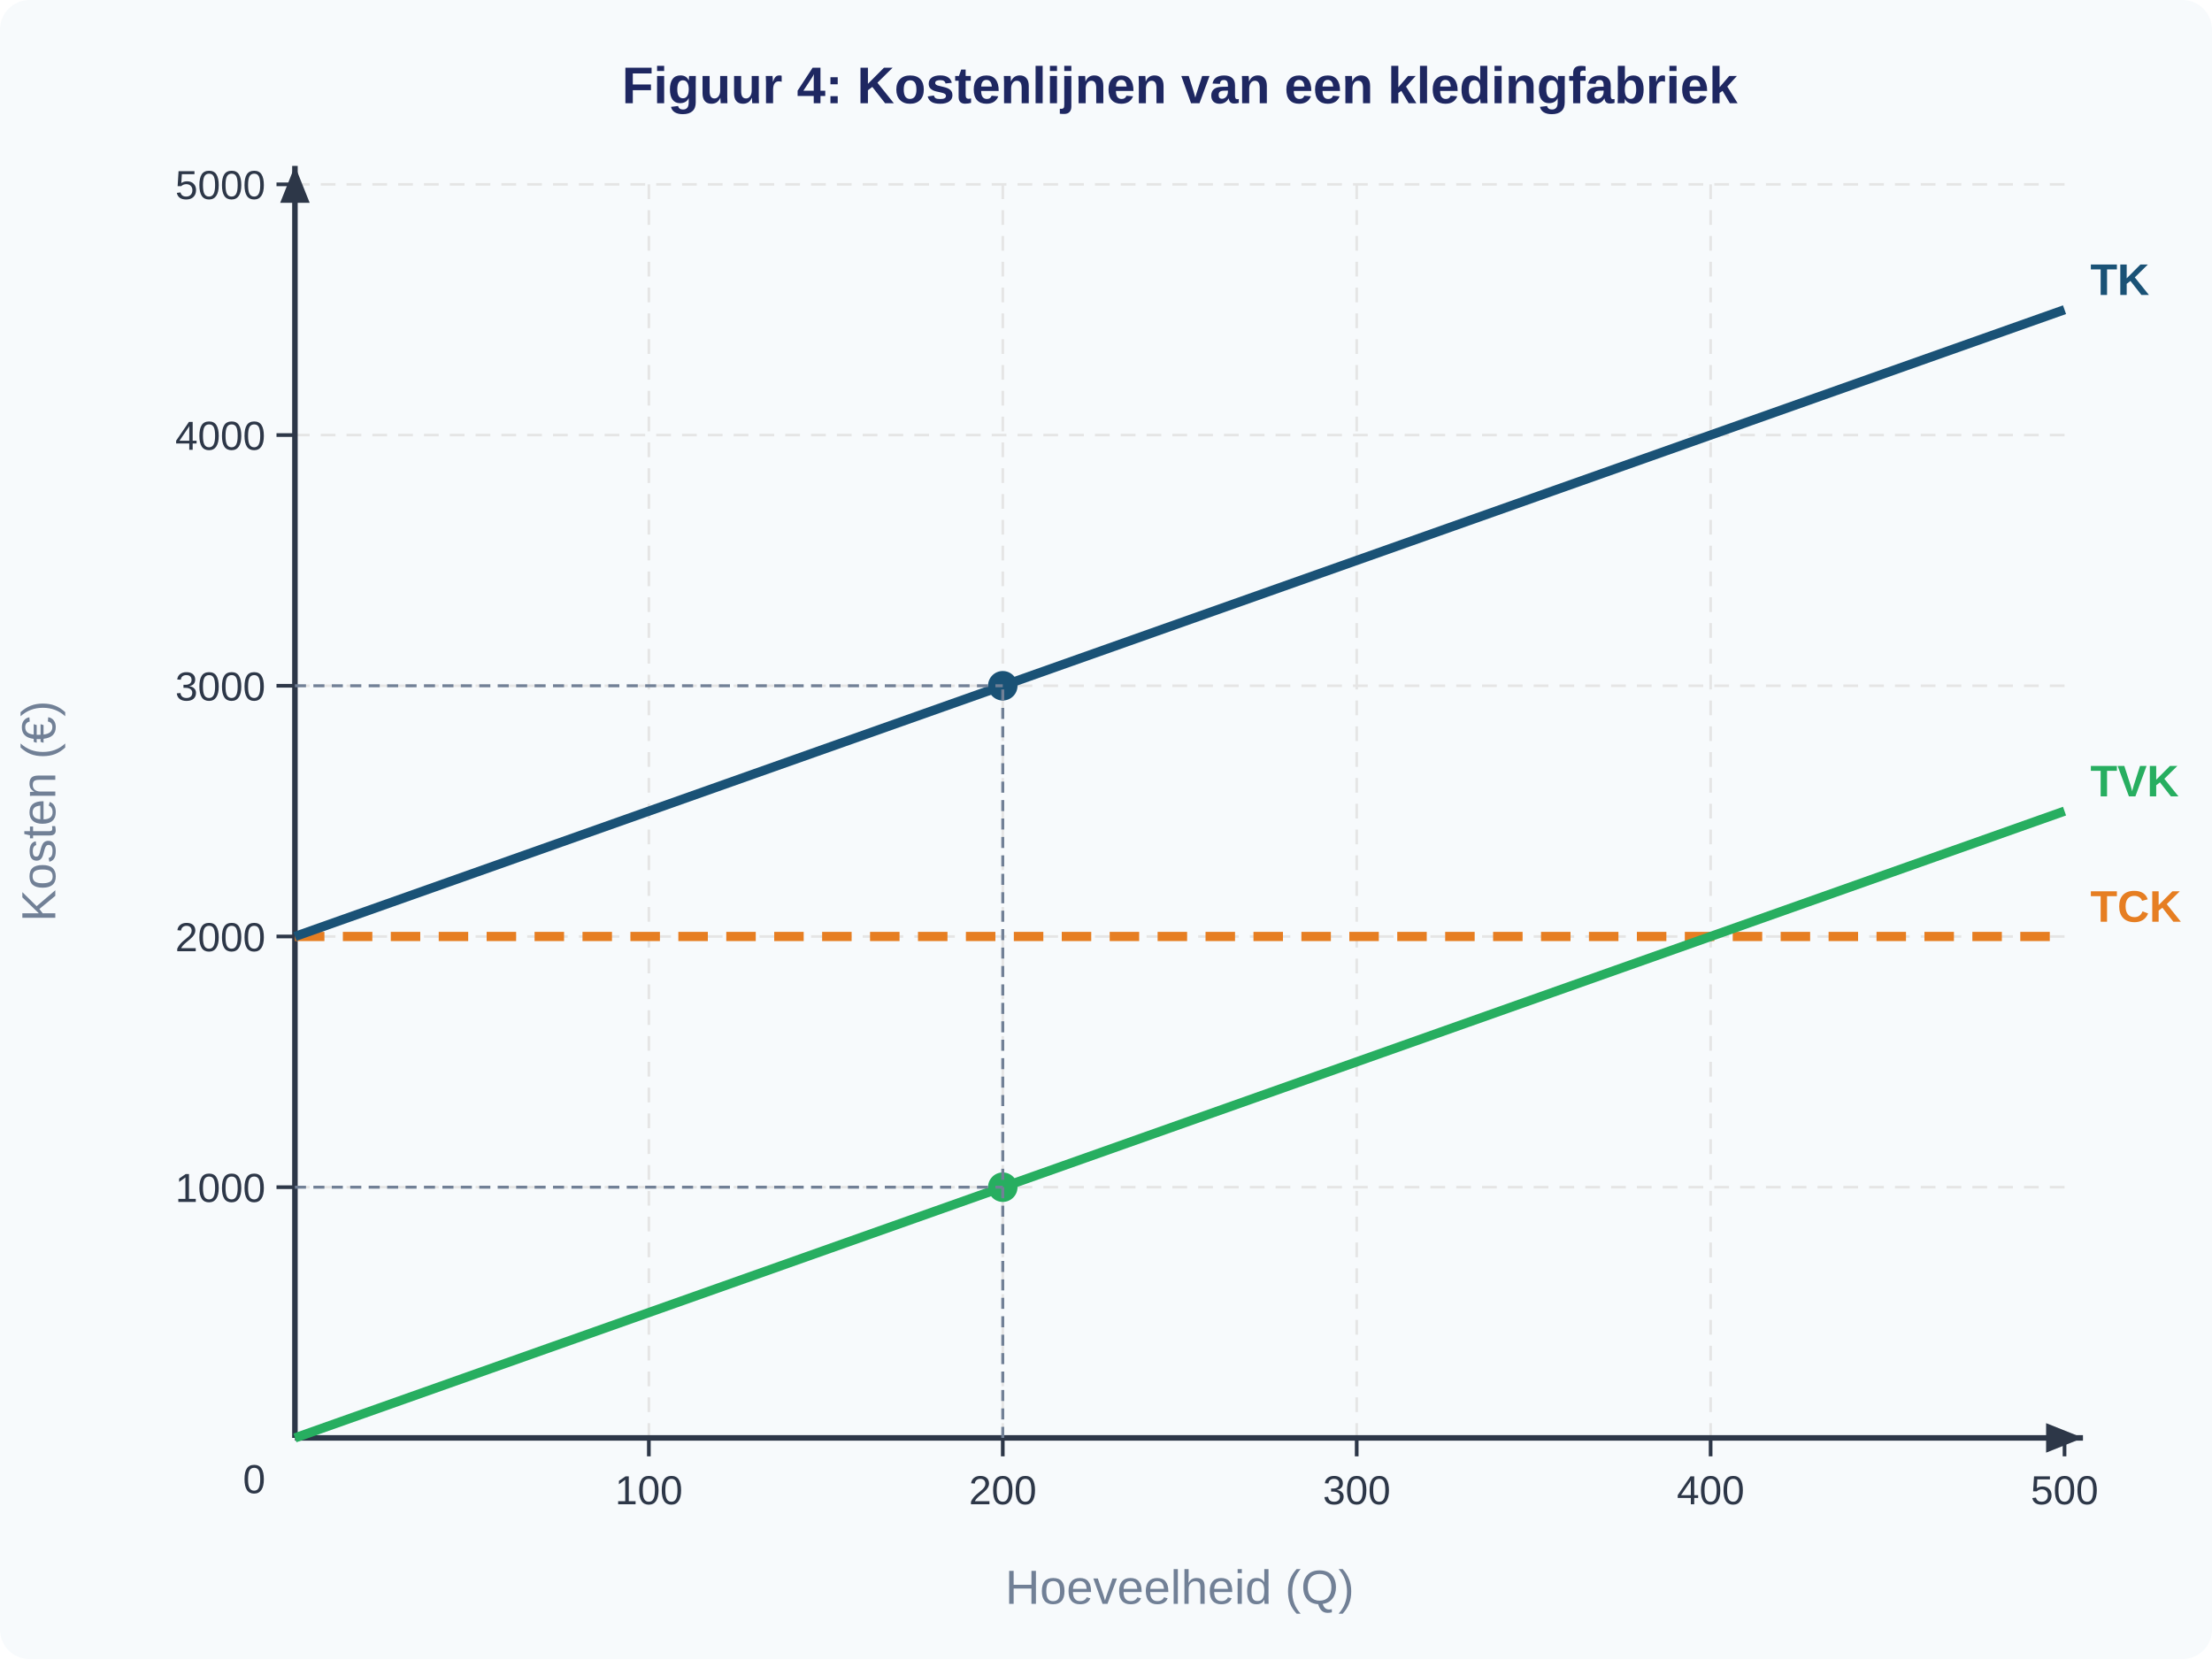
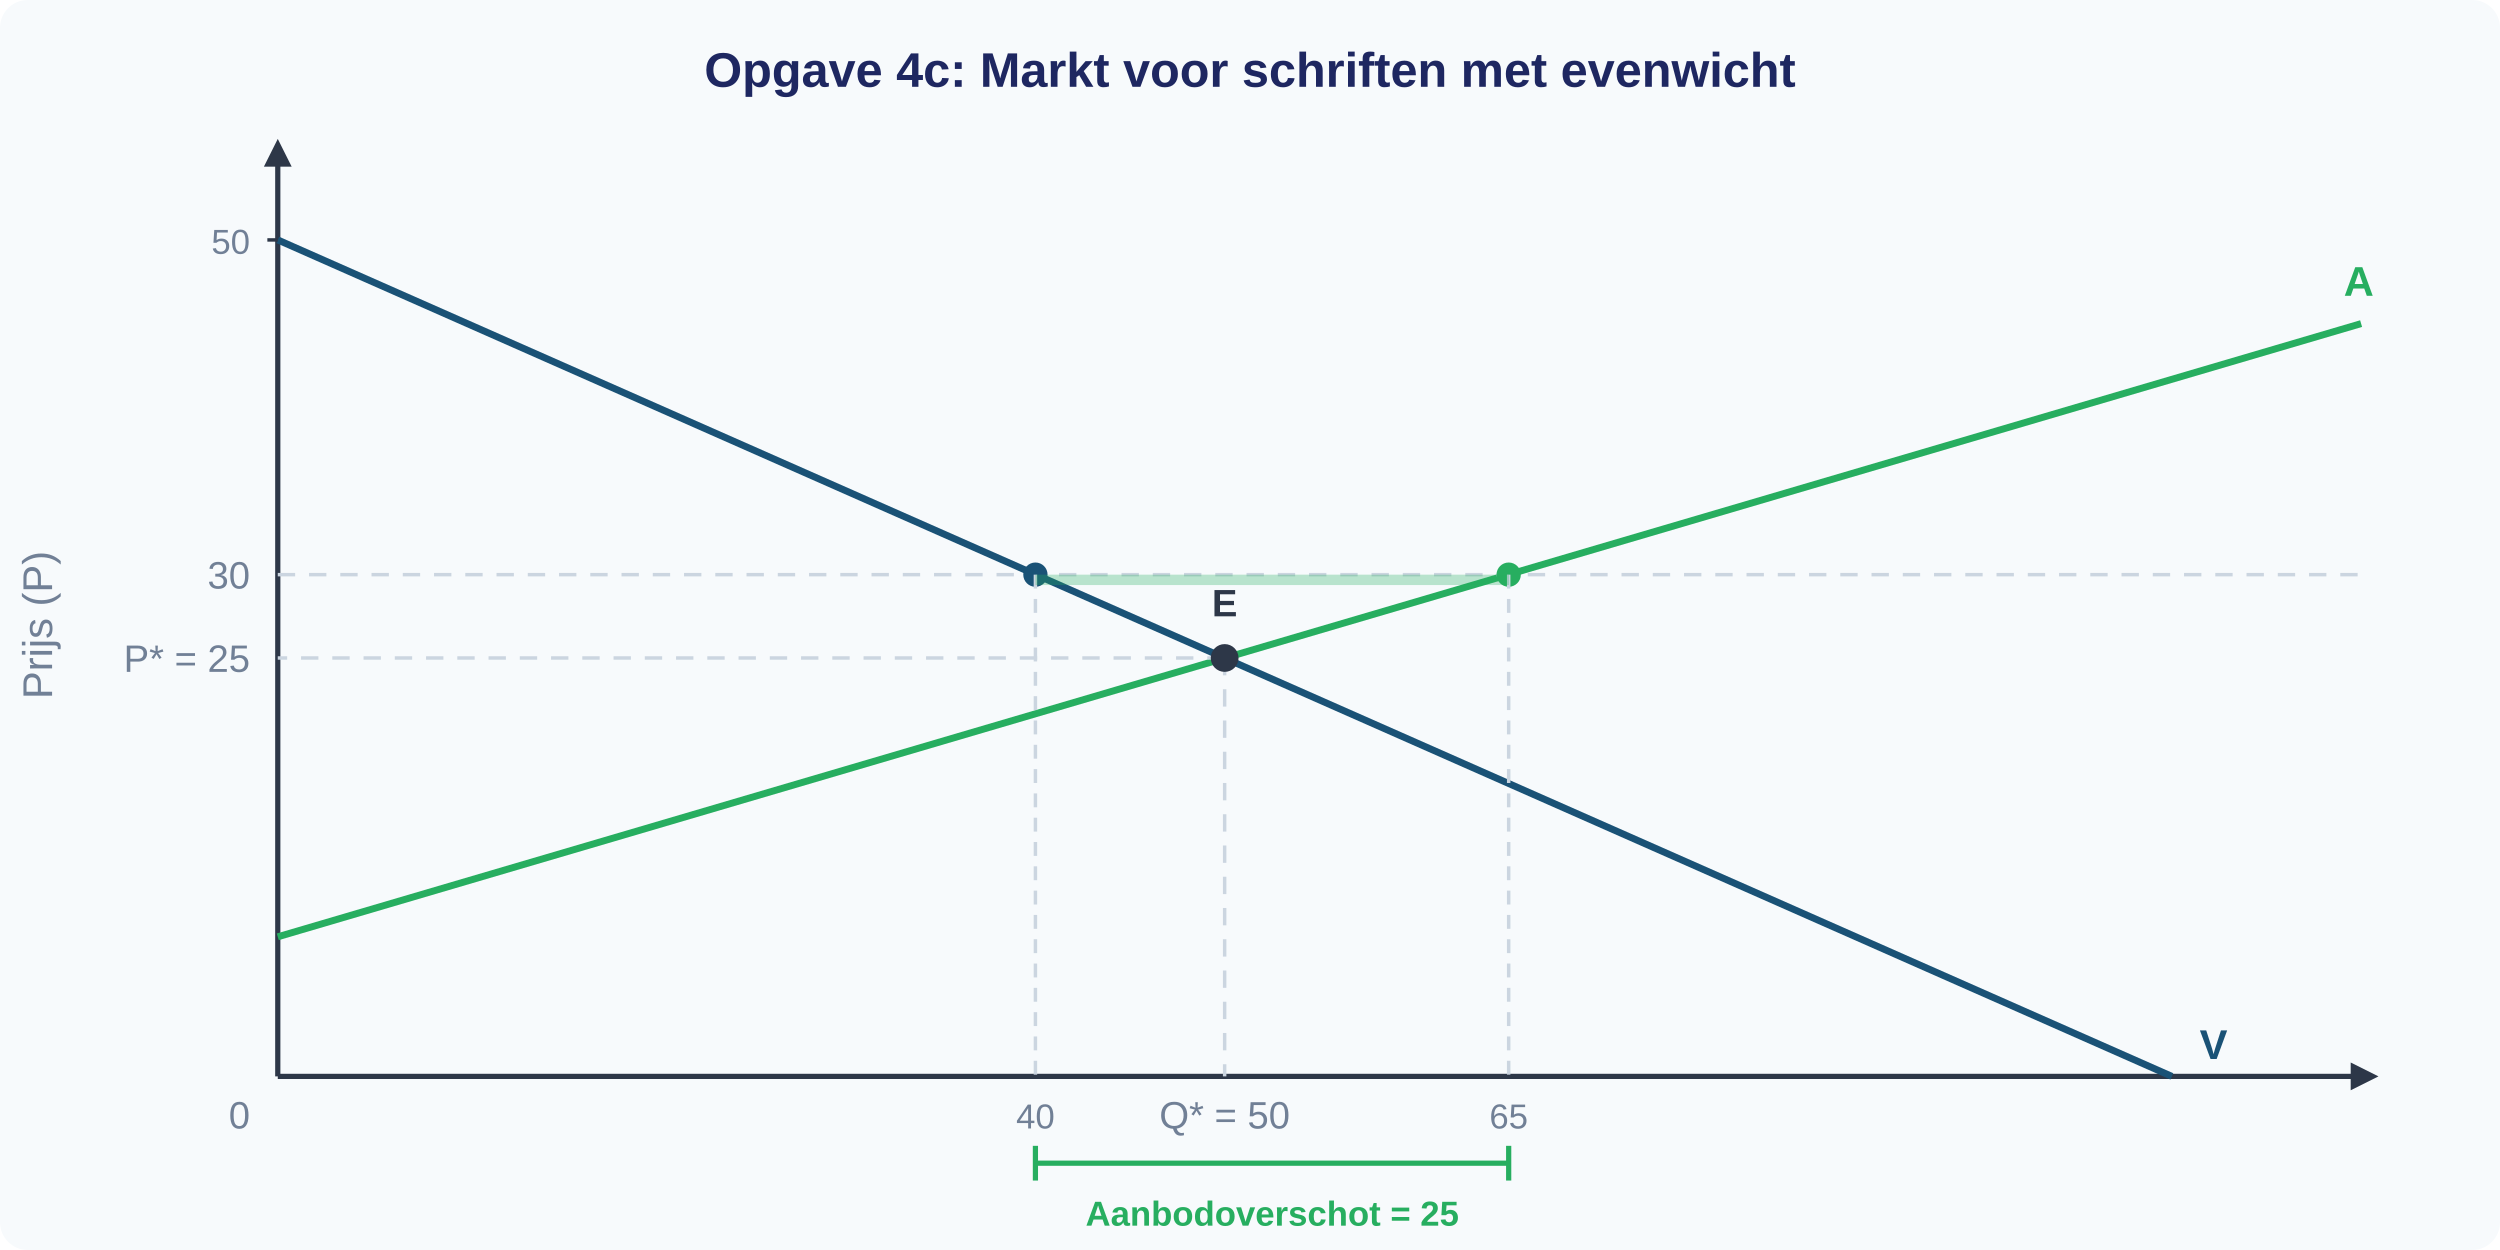
- <svg xmlns="http://www.w3.org/2000/svg" viewBox="0 0 600 450">
-   <rect width="600" height="450" rx="8" fill="#F7FAFC" />
-   <text x="320" y="28" text-anchor="middle" font-family="Arial" font-size="14" font-weight="bold" fill="#1E2761">Figuur 4: Kostenlijnen van een kledingfabriek</text>
-   <line x1="80" y1="322" x2="560" y2="322" stroke="#E5E5E5" stroke-width="0.7" stroke-dasharray="4,3" />
-   <line x1="80" y1="254" x2="560" y2="254" stroke="#E5E5E5" stroke-width="0.7" stroke-dasharray="4,3" />
-   <line x1="80" y1="186" x2="560" y2="186" stroke="#E5E5E5" stroke-width="0.7" stroke-dasharray="4,3" />
-   <line x1="80" y1="118" x2="560" y2="118" stroke="#E5E5E5" stroke-width="0.7" stroke-dasharray="4,3" />
-   <line x1="80" y1="50" x2="560" y2="50" stroke="#E5E5E5" stroke-width="0.7" stroke-dasharray="4,3" />
-   <line x1="176" y1="50" x2="176" y2="390" stroke="#E5E5E5" stroke-width="0.7" stroke-dasharray="4,3" />
-   <line x1="272" y1="50" x2="272" y2="390" stroke="#E5E5E5" stroke-width="0.7" stroke-dasharray="4,3" />
-   <line x1="368" y1="50" x2="368" y2="390" stroke="#E5E5E5" stroke-width="0.7" stroke-dasharray="4,3" />
-   <line x1="464" y1="50" x2="464" y2="390" stroke="#E5E5E5" stroke-width="0.7" stroke-dasharray="4,3" />
-   <line x1="80" y1="390" x2="80" y2="45" stroke="#2D3748" stroke-width="1.5" />
-   <polygon points="80,45 76,55 84,55" fill="#2D3748" />
-   <text x="15" y="220" text-anchor="middle" font-family="Arial" font-size="13" fill="#718096" transform="rotate(-90,15,220)">Kosten (€)</text>
-   <line x1="80" y1="390" x2="565" y2="390" stroke="#2D3748" stroke-width="1.5" />
-   <polygon points="565,390 555,386 555,394" fill="#2D3748" />
-   <text x="320" y="435" text-anchor="middle" font-family="Arial" font-size="13" fill="#718096">Hoeveelheid (Q)</text>
-   <text x="72" y="405" text-anchor="end" font-family="Arial" font-size="11" fill="#2D3748">0</text>
-   <line x1="75" y1="322" x2="80" y2="322" stroke="#2D3748" stroke-width="1" />
-   <text x="72" y="326" text-anchor="end" font-family="Arial" font-size="11" fill="#2D3748">1000</text>
-   <line x1="75" y1="254" x2="80" y2="254" stroke="#2D3748" stroke-width="1" />
-   <text x="72" y="258" text-anchor="end" font-family="Arial" font-size="11" fill="#2D3748">2000</text>
-   <line x1="75" y1="186" x2="80" y2="186" stroke="#2D3748" stroke-width="1" />
-   <text x="72" y="190" text-anchor="end" font-family="Arial" font-size="11" fill="#2D3748">3000</text>
-   <line x1="75" y1="118" x2="80" y2="118" stroke="#2D3748" stroke-width="1" />
-   <text x="72" y="122" text-anchor="end" font-family="Arial" font-size="11" fill="#2D3748">4000</text>
-   <line x1="75" y1="50" x2="80" y2="50" stroke="#2D3748" stroke-width="1" />
-   <text x="72" y="54" text-anchor="end" font-family="Arial" font-size="11" fill="#2D3748">5000</text>
-   <line x1="176" y1="390" x2="176" y2="395" stroke="#2D3748" stroke-width="1" />
-   <text x="176" y="408" text-anchor="middle" font-family="Arial" font-size="11" fill="#2D3748">100</text>
-   <line x1="272" y1="390" x2="272" y2="395" stroke="#2D3748" stroke-width="1" />
-   <text x="272" y="408" text-anchor="middle" font-family="Arial" font-size="11" fill="#2D3748">200</text>
-   <line x1="368" y1="390" x2="368" y2="395" stroke="#2D3748" stroke-width="1" />
-   <text x="368" y="408" text-anchor="middle" font-family="Arial" font-size="11" fill="#2D3748">300</text>
-   <line x1="464" y1="390" x2="464" y2="395" stroke="#2D3748" stroke-width="1" />
-   <text x="464" y="408" text-anchor="middle" font-family="Arial" font-size="11" fill="#2D3748">400</text>
-   <line x1="560" y1="390" x2="560" y2="395" stroke="#2D3748" stroke-width="1" />
-   <text x="560" y="408" text-anchor="middle" font-family="Arial" font-size="11" fill="#2D3748">500</text>
-   <line x1="80" y1="254" x2="560" y2="254" stroke="#E67E22" stroke-width="2.5" stroke-dasharray="8,5" />
-   <text x="567" y="250" font-family="Arial" font-size="12" font-weight="bold" fill="#E67E22">TCK</text>
-   <line x1="80" y1="390" x2="560" y2="220" stroke="#27AE60" stroke-width="2.5" />
-   <text x="567" y="216" font-family="Arial" font-size="12" font-weight="bold" fill="#27AE60">TVK</text>
-   <line x1="80" y1="254" x2="560" y2="84" stroke="#1A5276" stroke-width="2.5" />
-   <text x="567" y="80" font-family="Arial" font-size="12" font-weight="bold" fill="#1A5276">TK</text>
-   <circle cx="272" cy="186" r="4" fill="#1A5276" />
-   <circle cx="272" cy="322" r="4" fill="#27AE60" />
-   <line x1="272" y1="390" x2="272" y2="186" stroke="#718096" stroke-width="0.8" stroke-dasharray="3,2" />
-   <line x1="80" y1="186" x2="272" y2="186" stroke="#718096" stroke-width="0.8" stroke-dasharray="3,2" />
-   <line x1="80" y1="322" x2="272" y2="322" stroke="#718096" stroke-width="0.8" stroke-dasharray="3,2" />
+ <svg xmlns="http://www.w3.org/2000/svg" viewBox="0 0 720 360" font-family="Arial">
+   <rect width="720" height="360" fill="#F7FAFC" rx="8" />
+   <text x="360" y="25" text-anchor="middle" font-size="14" font-weight="bold" fill="#1E2761">Opgave 4c: Markt voor schriften met evenwicht</text>
+   <line x1="80" y1="45" x2="80" y2="310" stroke="#2D3748" stroke-width="1.5" />
+   <polygon points="80,40 76,48 84,48" fill="#2D3748" />
+   <line x1="80" y1="310" x2="680" y2="310" stroke="#2D3748" stroke-width="1.5" />
+   <polygon points="685,310 677,306 677,314" fill="#2D3748" />
+   <text x="15" y="180" text-anchor="middle" font-size="12" fill="#718096" transform="rotate(-90, 15, 180)">Prijs (P)</text>
+   <text x="72" y="325" text-anchor="end" font-size="11" fill="#718096">0</text>
+   <line x1="80.0" y1="69.1" x2="625.5" y2="310.0" stroke="#1A5276" stroke-width="2" />
+   <text x="633.5" y="305.0" font-size="12" font-weight="bold" fill="#1A5276">V</text>
+   <line x1="80.0" y1="269.8" x2="680.0" y2="93.2" stroke="#27AE60" stroke-width="2" />
+   <text x="675.0" y="85.2" font-size="12" font-weight="bold" fill="#27AE60">A</text>
+   <line x1="352.7" y1="189.5" x2="80" y2="189.5" stroke="#CBD5E0" stroke-width="1" stroke-dasharray="5,4" />
+   <line x1="352.7" y1="189.5" x2="352.7" y2="310" stroke="#CBD5E0" stroke-width="1" stroke-dasharray="5,4" />
+   <circle cx="352.7" cy="189.5" r="4" fill="#2D3748" />
+   <text x="352.7" y="177.5" text-anchor="middle" font-size="11" font-weight="bold" fill="#2D3748">E</text>
+   <text x="72" y="193.5" text-anchor="end" font-size="11" fill="#718096">P* = 25</text>
+   <text x="352.7" y="325" text-anchor="middle" font-size="11" fill="#718096">Q* = 50</text>
+   <text x="72" y="73.1" text-anchor="end" font-size="10" fill="#718096">50</text>
+   <line x1="77" y1="69.1" x2="80" y2="69.1" stroke="#2D3748" stroke-width="1" />
+   <line x1="80" y1="165.5" x2="680" y2="165.5" stroke="#CBD5E0" stroke-width="1" stroke-dasharray="5,4" />
+   <text x="72" y="169.5" text-anchor="end" font-size="11" fill="#718096">30</text>
+   <circle cx="298.2" cy="165.5" r="3.5" fill="#1A5276" />
+   <circle cx="434.5" cy="165.5" r="3.5" fill="#27AE60" />
+   <line x1="298.2" y1="165.5" x2="298.2" y2="310" stroke="#CBD5E0" stroke-width="1" stroke-dasharray="4,3" />
+   <line x1="434.5" y1="165.5" x2="434.5" y2="310" stroke="#CBD5E0" stroke-width="1" stroke-dasharray="4,3" />
+   <text x="298.2" y="325" text-anchor="middle" font-size="10" fill="#718096">40</text>
+   <text x="434.5" y="325" text-anchor="middle" font-size="10" fill="#718096">65</text>
+   <rect x="298.2" y="165.5" width="136.4" height="3" fill="#27AE60" fill-opacity="0.3" />
+   <line x1="298.2" y1="330" x2="298.2" y2="340" stroke="#27AE60" stroke-width="1.5" />
+   <line x1="298.2" y1="335" x2="434.5" y2="335" stroke="#27AE60" stroke-width="1.5" />
+   <line x1="434.5" y1="330" x2="434.5" y2="340" stroke="#27AE60" stroke-width="1.5" />
+   <text x="366.4" y="353" text-anchor="middle" font-size="10" font-weight="bold" fill="#27AE60">Aanbodoverschot = 25</text>
</svg>
